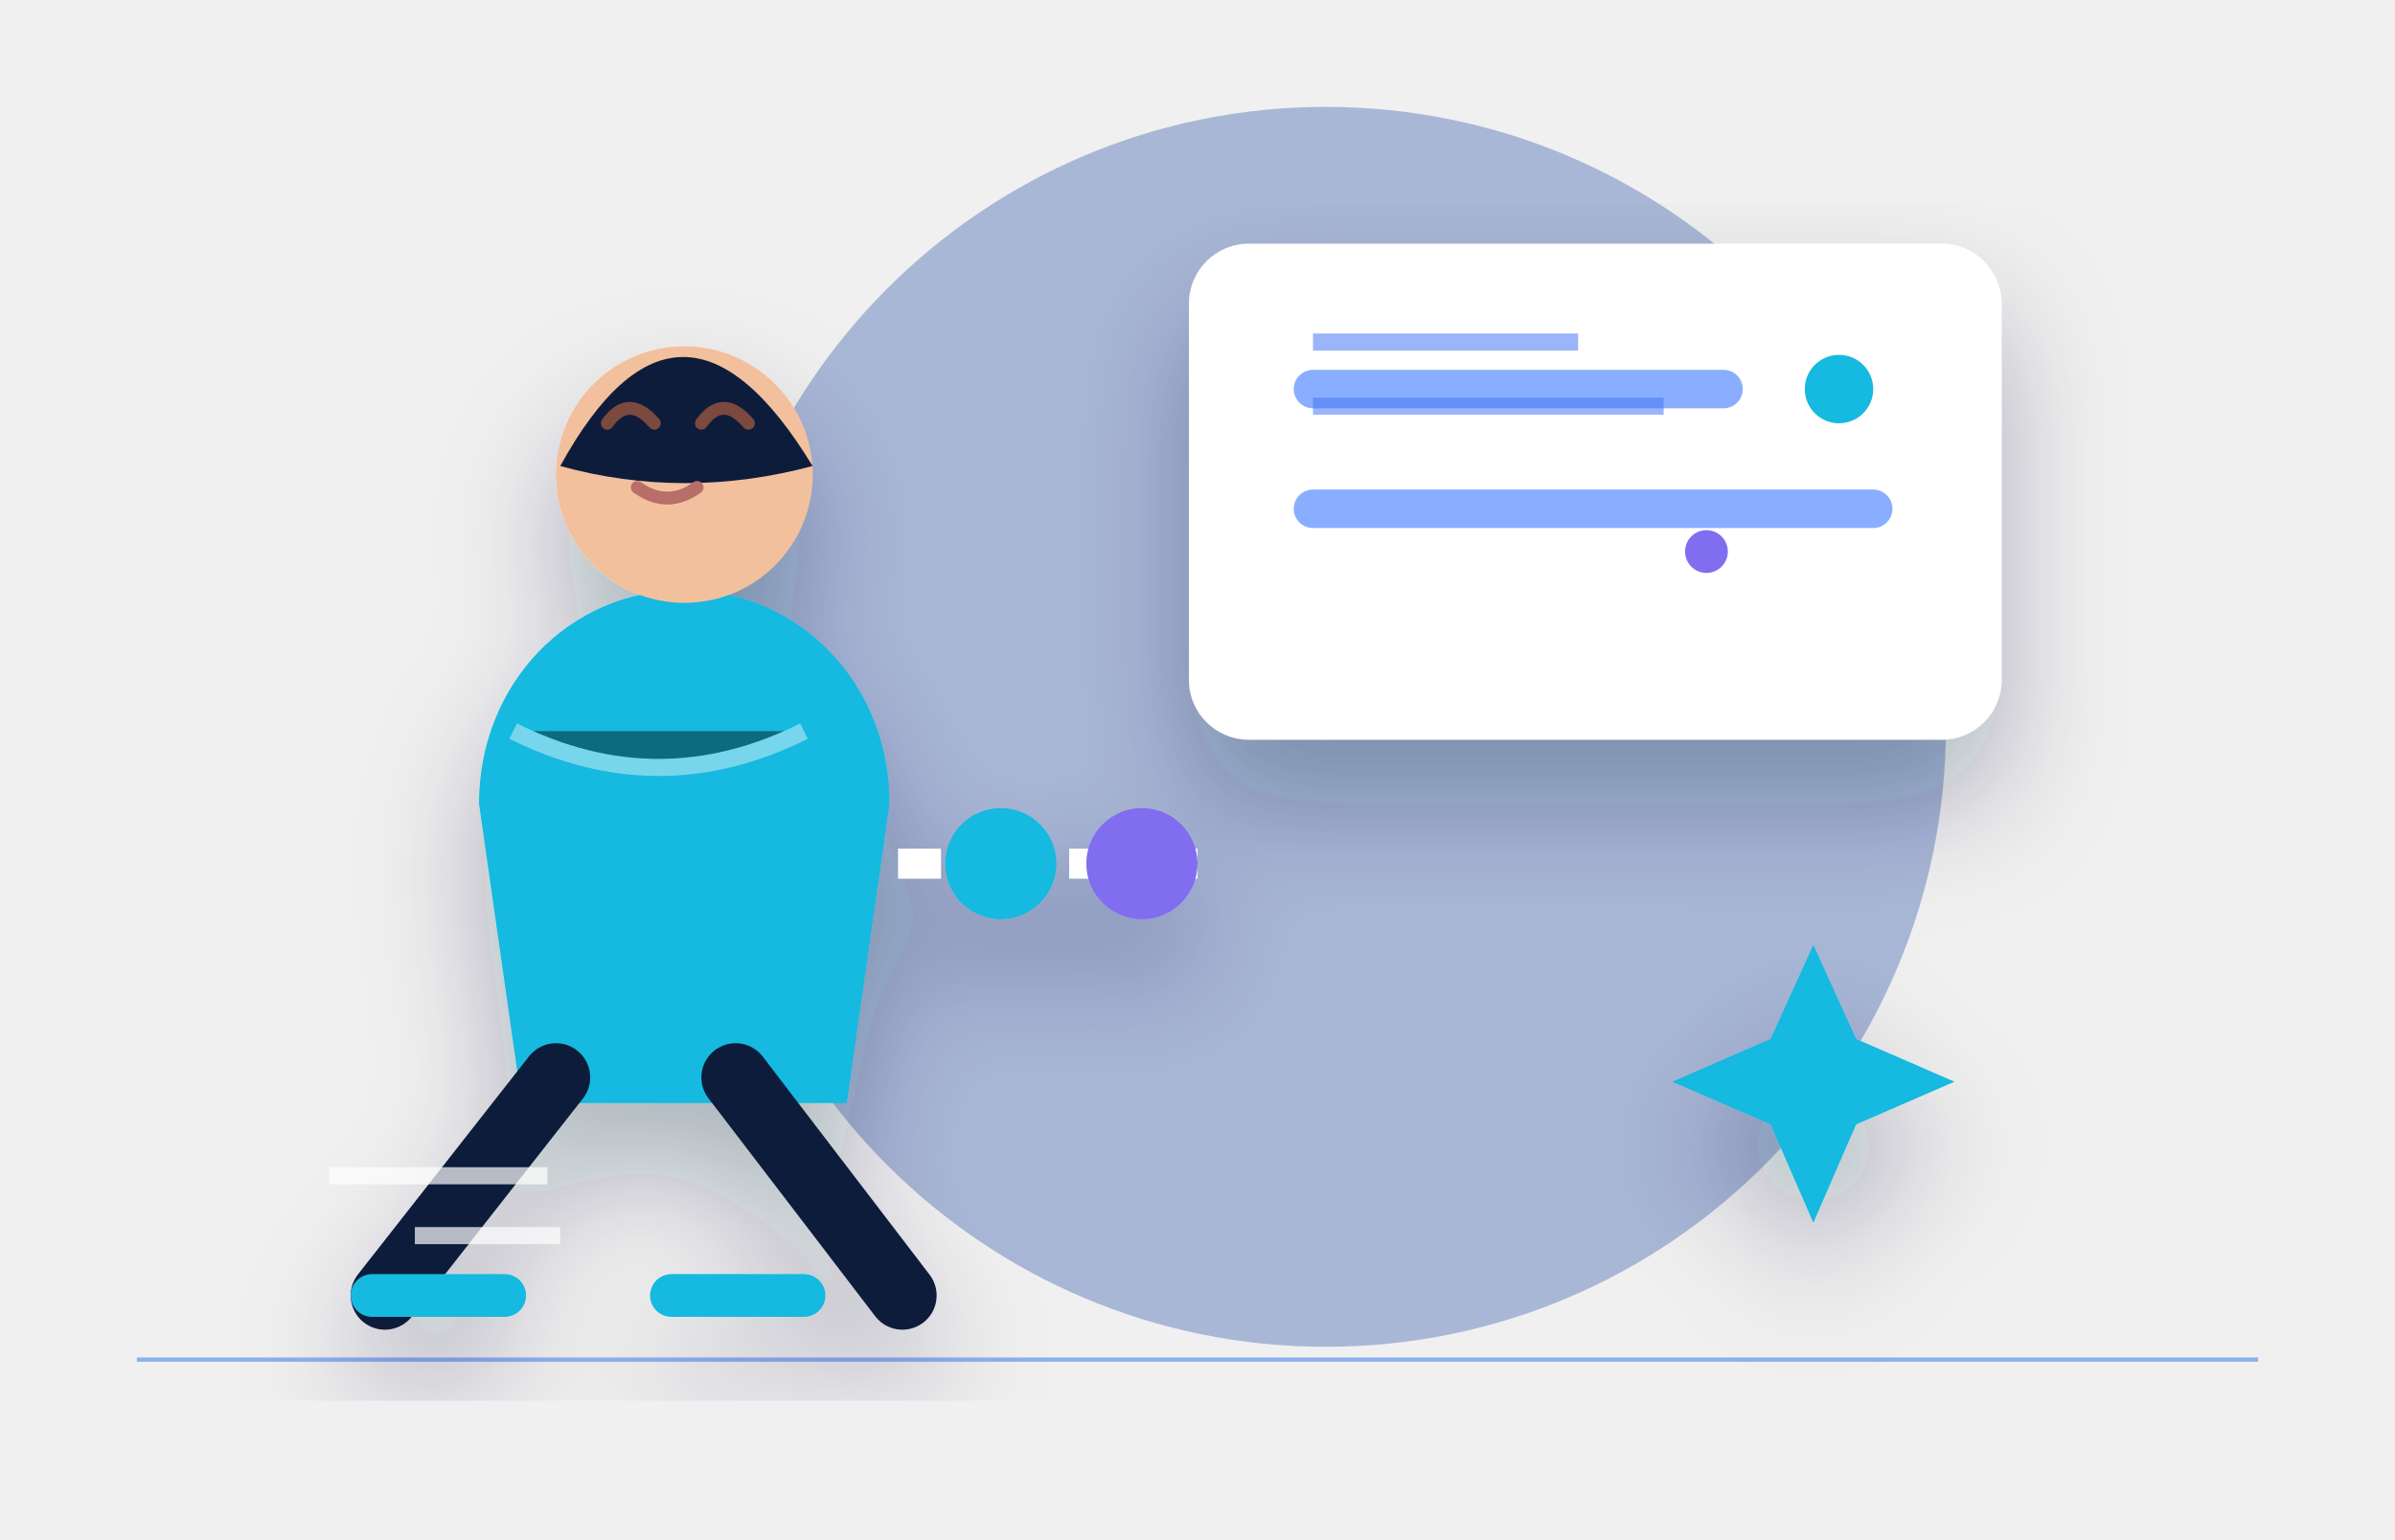
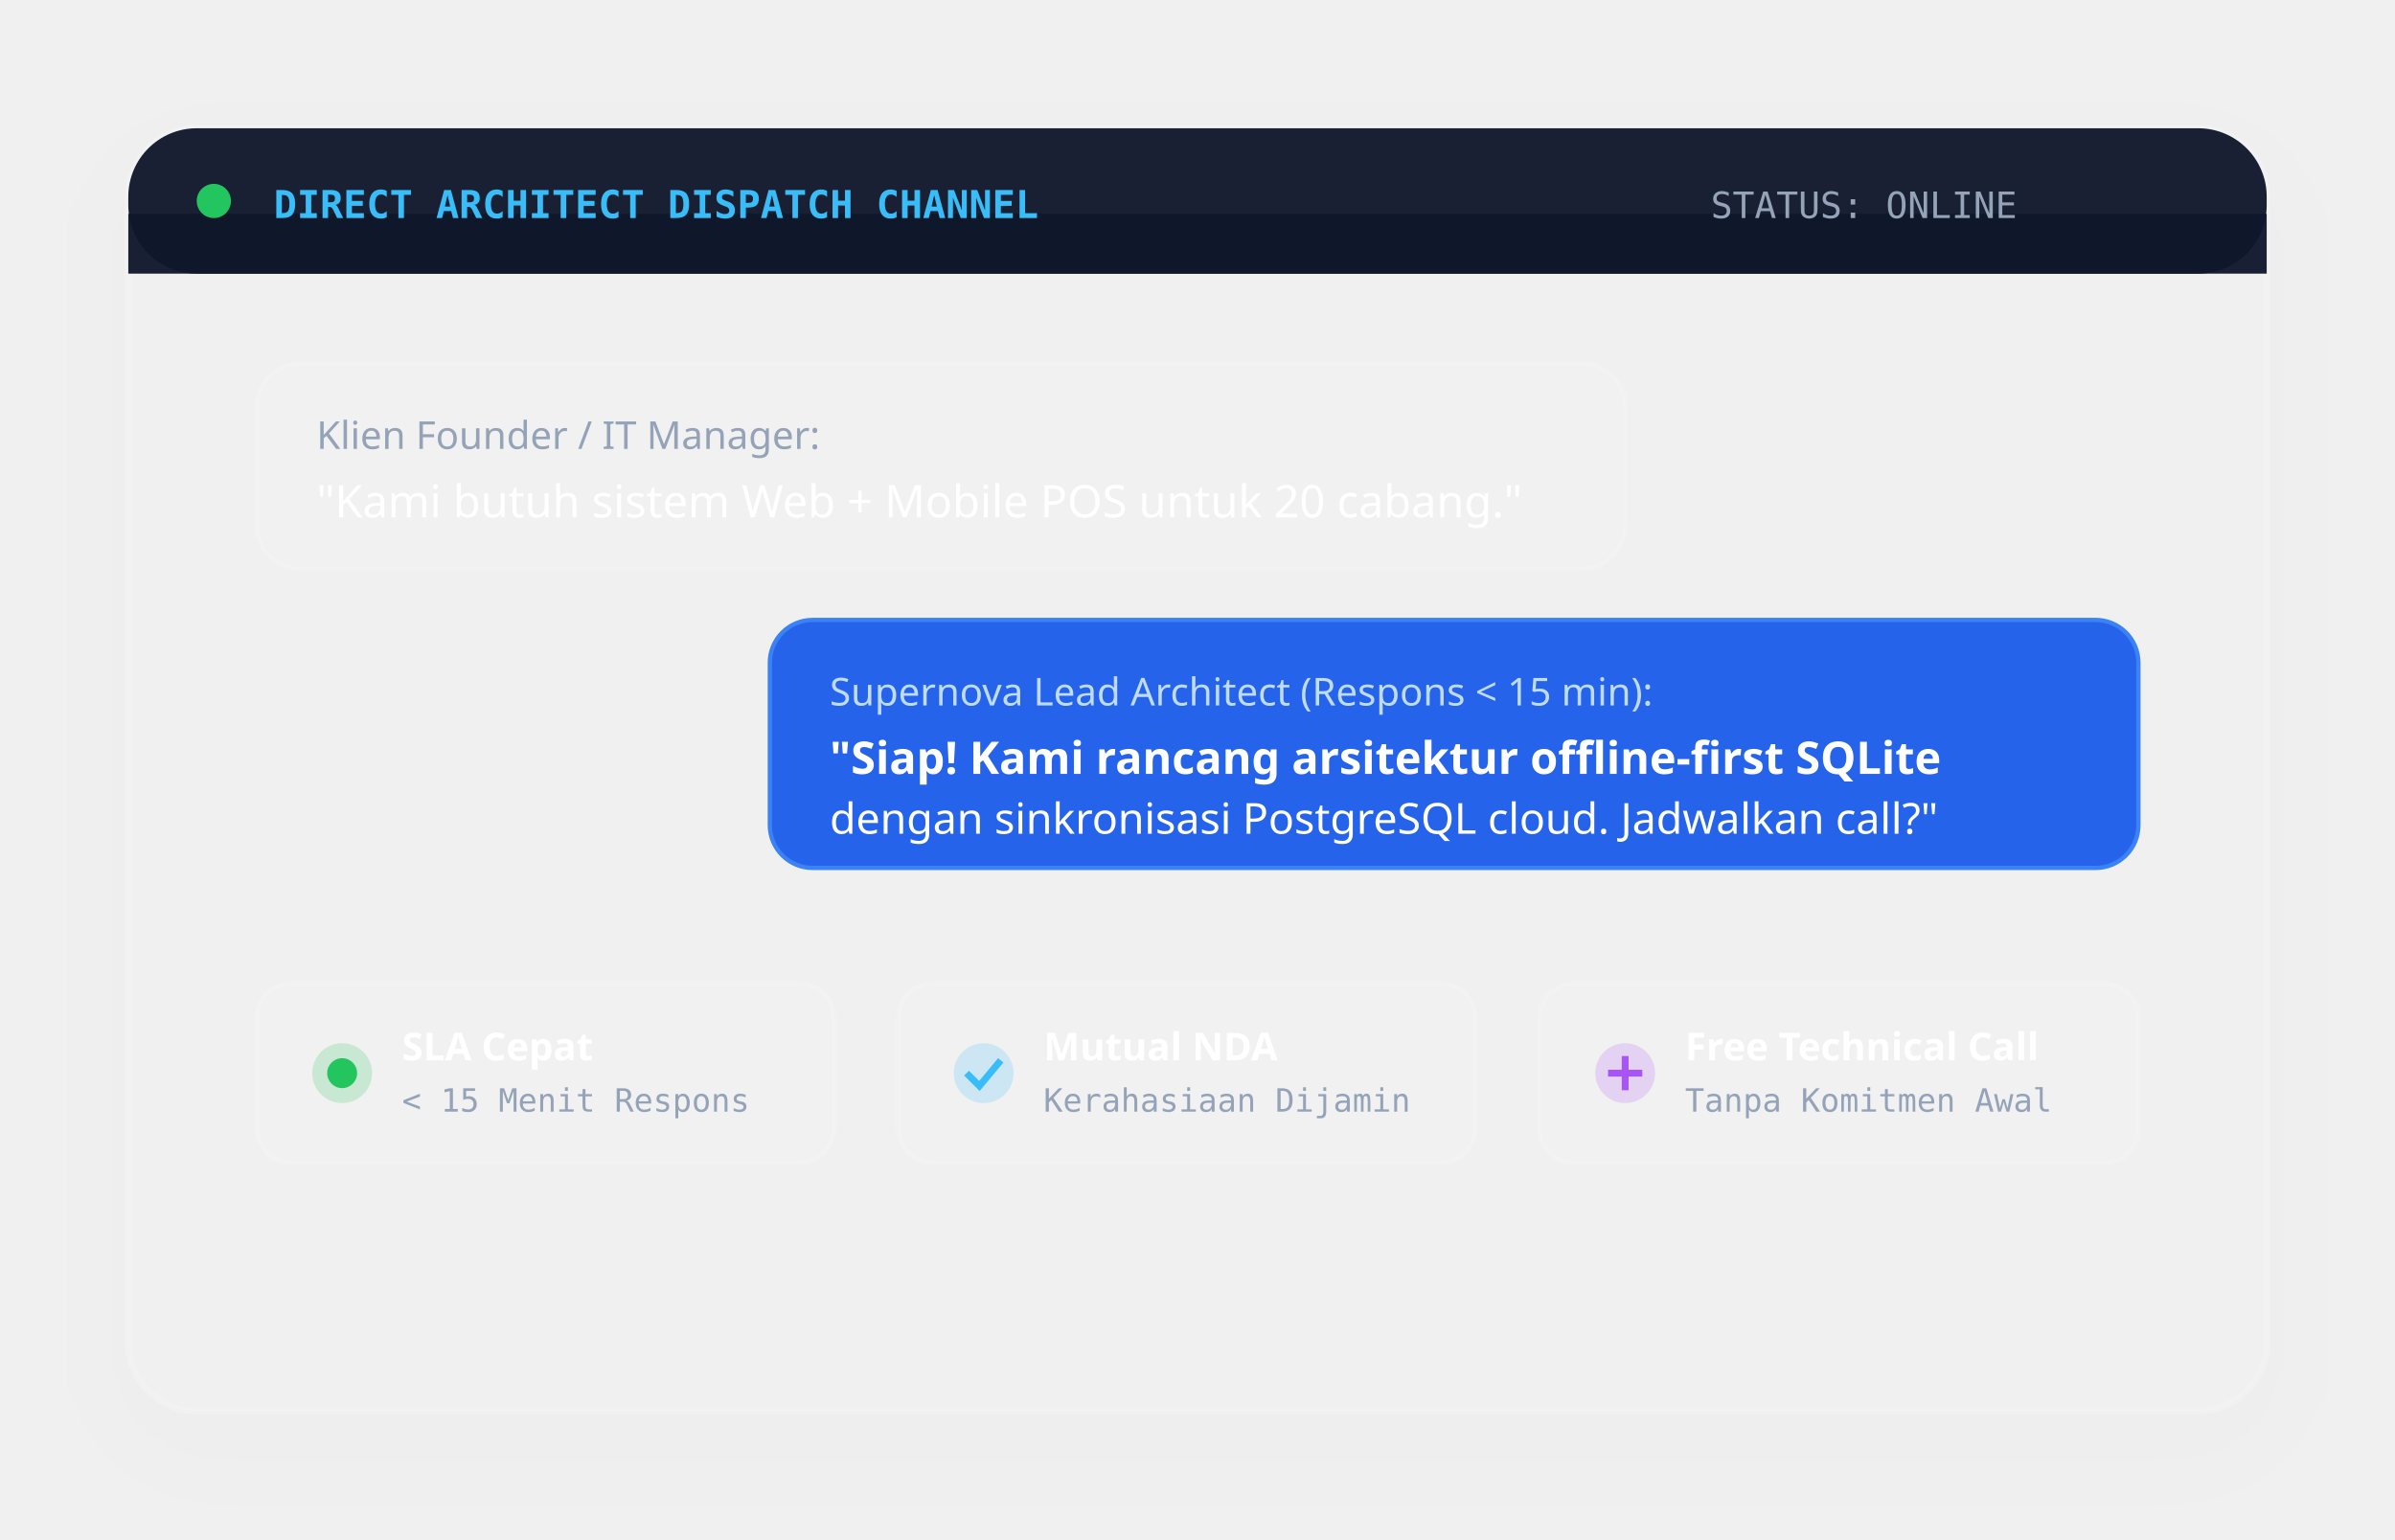
- <svg xmlns="http://www.w3.org/2000/svg" viewBox="0 0 560 360" role="img" aria-labelledby="t d">
+ <svg xmlns="http://www.w3.org/2000/svg" viewBox="0 0 560 360" role="img" aria-labelledby="contactTitle" preserveAspectRatio="xMidYMid meet">
  <defs>
-     <linearGradient id="g" x1="70" y1="30" x2="470" y2="330">
-       <stop stop-color="#12b9df" />
-       <stop offset="1" stop-color="#806df0" />
-     </linearGradient>
-     <filter id="s">
-       <feDropShadow dx="0" dy="15" stdDeviation="14" flood-color="#07183f" flood-opacity=".28" />
+     <filter id="ctShadow" x="-10%" y="-10%" width="120%" height="120%">
+       <feDropShadow dx="0" dy="8" stdDeviation="10" flood-color="#000000" flood-opacity="0.25" />
    </filter>
  </defs>
-   <circle cx="310" cy="170" r="145" fill="#254ca8" opacity=".35" />
-   <path d="M32 318h496" stroke="#8eaff0" />
-   <g filter="url(#s)">
-     <rect x="278" y="57" width="190" height="116" rx="14" fill="#fff" />
-     <path d="M307 91h96M307 119h131" stroke="#8aaeff" stroke-width="9" stroke-linecap="round" />
-     <circle cx="430" cy="91" r="8" fill="#12b9df" />
-     <path d="M112 188c0-28 21-50 48-50s48 22 48 50l-10 70h-76z" fill="url(#g)" />
-     <circle cx="160" cy="111" r="30" fill="#f3c09d" />
-     <path d="M131 109q28-51 59 0-30 8-59 0Z" fill="#101c3a" />
-     <path d="m130 252-40 51m82-51 39 51" stroke="#101c3a" stroke-width="16" stroke-linecap="round" />
-     <path d="M87 303h31m39 0h31" stroke="#12b9df" stroke-width="10" stroke-linecap="round" />
-     <path d="M210 202h71" stroke="#fff" stroke-width="7" stroke-dasharray="10 10" />
-     <circle cx="234" cy="202" r="13" fill="#12b9df" />
-     <circle cx="267" cy="202" r="13" fill="#806df0" />
-     <path d="m424 221 10 22 23 10-23 10-10 23-10-23-23-10 23-10z" fill="#12b9df" />
+   <rect x="30" y="30" width="500" height="300" rx="16" fill="rgba(255, 255, 255, 0.04)" stroke="rgba(255, 255, 255, 0.15)" stroke-width="1.5" filter="url(#ctShadow)" />
+   <rect x="30" y="30" width="500" height="34" rx="16" fill="rgba(15, 23, 42, 0.95)" />
+   <rect x="30" y="50" width="500" height="14" fill="rgba(15, 23, 42, 0.95)" />
+   <circle cx="50" cy="47" r="4" fill="#22c55e" />
+   <text x="64" y="51" font-family="ui-monospace, monospace" font-size="9" font-weight="bold" fill="#38bdf8">DIRECT ARCHITECT DISPATCH CHANNEL</text>
+   <text x="400" y="51" font-family="ui-monospace, monospace" font-size="8.5" fill="#94a3b8">STATUS: ONLINE</text>
+   <g transform="translate(60, 85)">
+     <rect width="320" height="48" rx="10" fill="rgba(255, 255, 255, 0.08)" stroke="rgba(255, 255, 255, 0.12)" />
+     <text x="14" y="20" font-family="system-ui, sans-serif" font-size="9" fill="#94a3b8">Klien Founder / IT Manager:</text>
+     <text x="14" y="36" font-family="system-ui, sans-serif" font-size="10.5" font-weight="500" fill="#ffffff">"Kami butuh sistem Web + Mobile POS untuk 20 cabang."</text>
+     <g transform="translate(120, 60)">
+       <rect width="320" height="58" rx="10" fill="#2563eb" stroke="#3b82f6" />
+       <text x="14" y="20" font-family="system-ui, sans-serif" font-size="9" fill="#bfdbfe">Supernova Lead Architect (Respons &lt; 15 min):</text>
+       <text x="14" y="36" font-family="system-ui, sans-serif" font-size="10.5" font-weight="bold" fill="#ffffff">"Siap! Kami rancang arsitektur offline-first SQLite</text>
+       <text x="14" y="50" font-family="system-ui, sans-serif" font-size="10" fill="#ffffff">dengan sinkronisasi PostgreSQL cloud. Jadwalkan call?"</text>
+     </g>
+     <g transform="translate(0, 145)">
+       <rect width="135" height="42" rx="8" fill="rgba(255, 255, 255, 0.05)" stroke="rgba(255, 255, 255, 0.15)" />
+       <circle cx="20" cy="21" r="7" fill="#22c55e" opacity="0.2" />
+       <circle cx="20" cy="21" r="3.5" fill="#22c55e" />
+       <text x="34" y="18" font-family="system-ui, sans-serif" font-size="9" font-weight="bold" fill="#ffffff">SLA Cepat</text>
+       <text x="34" y="30" font-family="ui-monospace, monospace" font-size="7.5" fill="#94a3b8">&lt; 15 Menit Respons</text>
+       <rect x="150" width="135" height="42" rx="8" fill="rgba(255, 255, 255, 0.05)" stroke="rgba(255, 255, 255, 0.15)" />
+       <circle cx="170" cy="21" r="7" fill="#38bdf8" opacity="0.2" />
+       <path d="M 166 21 L 169 24 L 174 18" stroke="#38bdf8" stroke-width="1.6" fill="none" />
+       <text x="184" y="18" font-family="system-ui, sans-serif" font-size="9" font-weight="bold" fill="#ffffff">Mutual NDA</text>
+       <text x="184" y="30" font-family="ui-monospace, monospace" font-size="7.5" fill="#94a3b8">Kerahasiaan Dijamin</text>
+       <rect x="300" width="140" height="42" rx="8" fill="rgba(255, 255, 255, 0.05)" stroke="rgba(255, 255, 255, 0.15)" />
+       <circle cx="320" cy="21" r="7" fill="#a855f7" opacity="0.2" />
+       <path d="M 316 21 L 324 21 M 320 17 L 320 25" stroke="#a855f7" stroke-width="1.6" />
+       <text x="334" y="18" font-family="system-ui, sans-serif" font-size="9" font-weight="bold" fill="#ffffff">Free Technical Call</text>
+       <text x="334" y="30" font-family="ui-monospace, monospace" font-size="7.5" fill="#94a3b8">Tanpa Komitmen Awal</text>
+     </g>
  </g>
-   <path d="M142 99q5-7 11 0m11 0q5-7 11 0" stroke="#7b493e" stroke-width="3" fill="none" stroke-linecap="round" />
-   <path d="M149 114q7 5 14 0" stroke="#b96e69" stroke-width="3" fill="none" stroke-linecap="round" />
-   <path d="M120 171q34 17 68 0" stroke="#fff" stroke-width="4" opacity=".42" />
-   <path d="M307 80h62m-62 15h82" stroke="#4778f5" stroke-width="4" opacity=".55" />
-   <circle cx="399" cy="129" r="5" fill="#806df0" />
-   <path d="M77 275h51m-31 14h34" stroke="#fff" stroke-width="4" opacity=".7" />
</svg>
